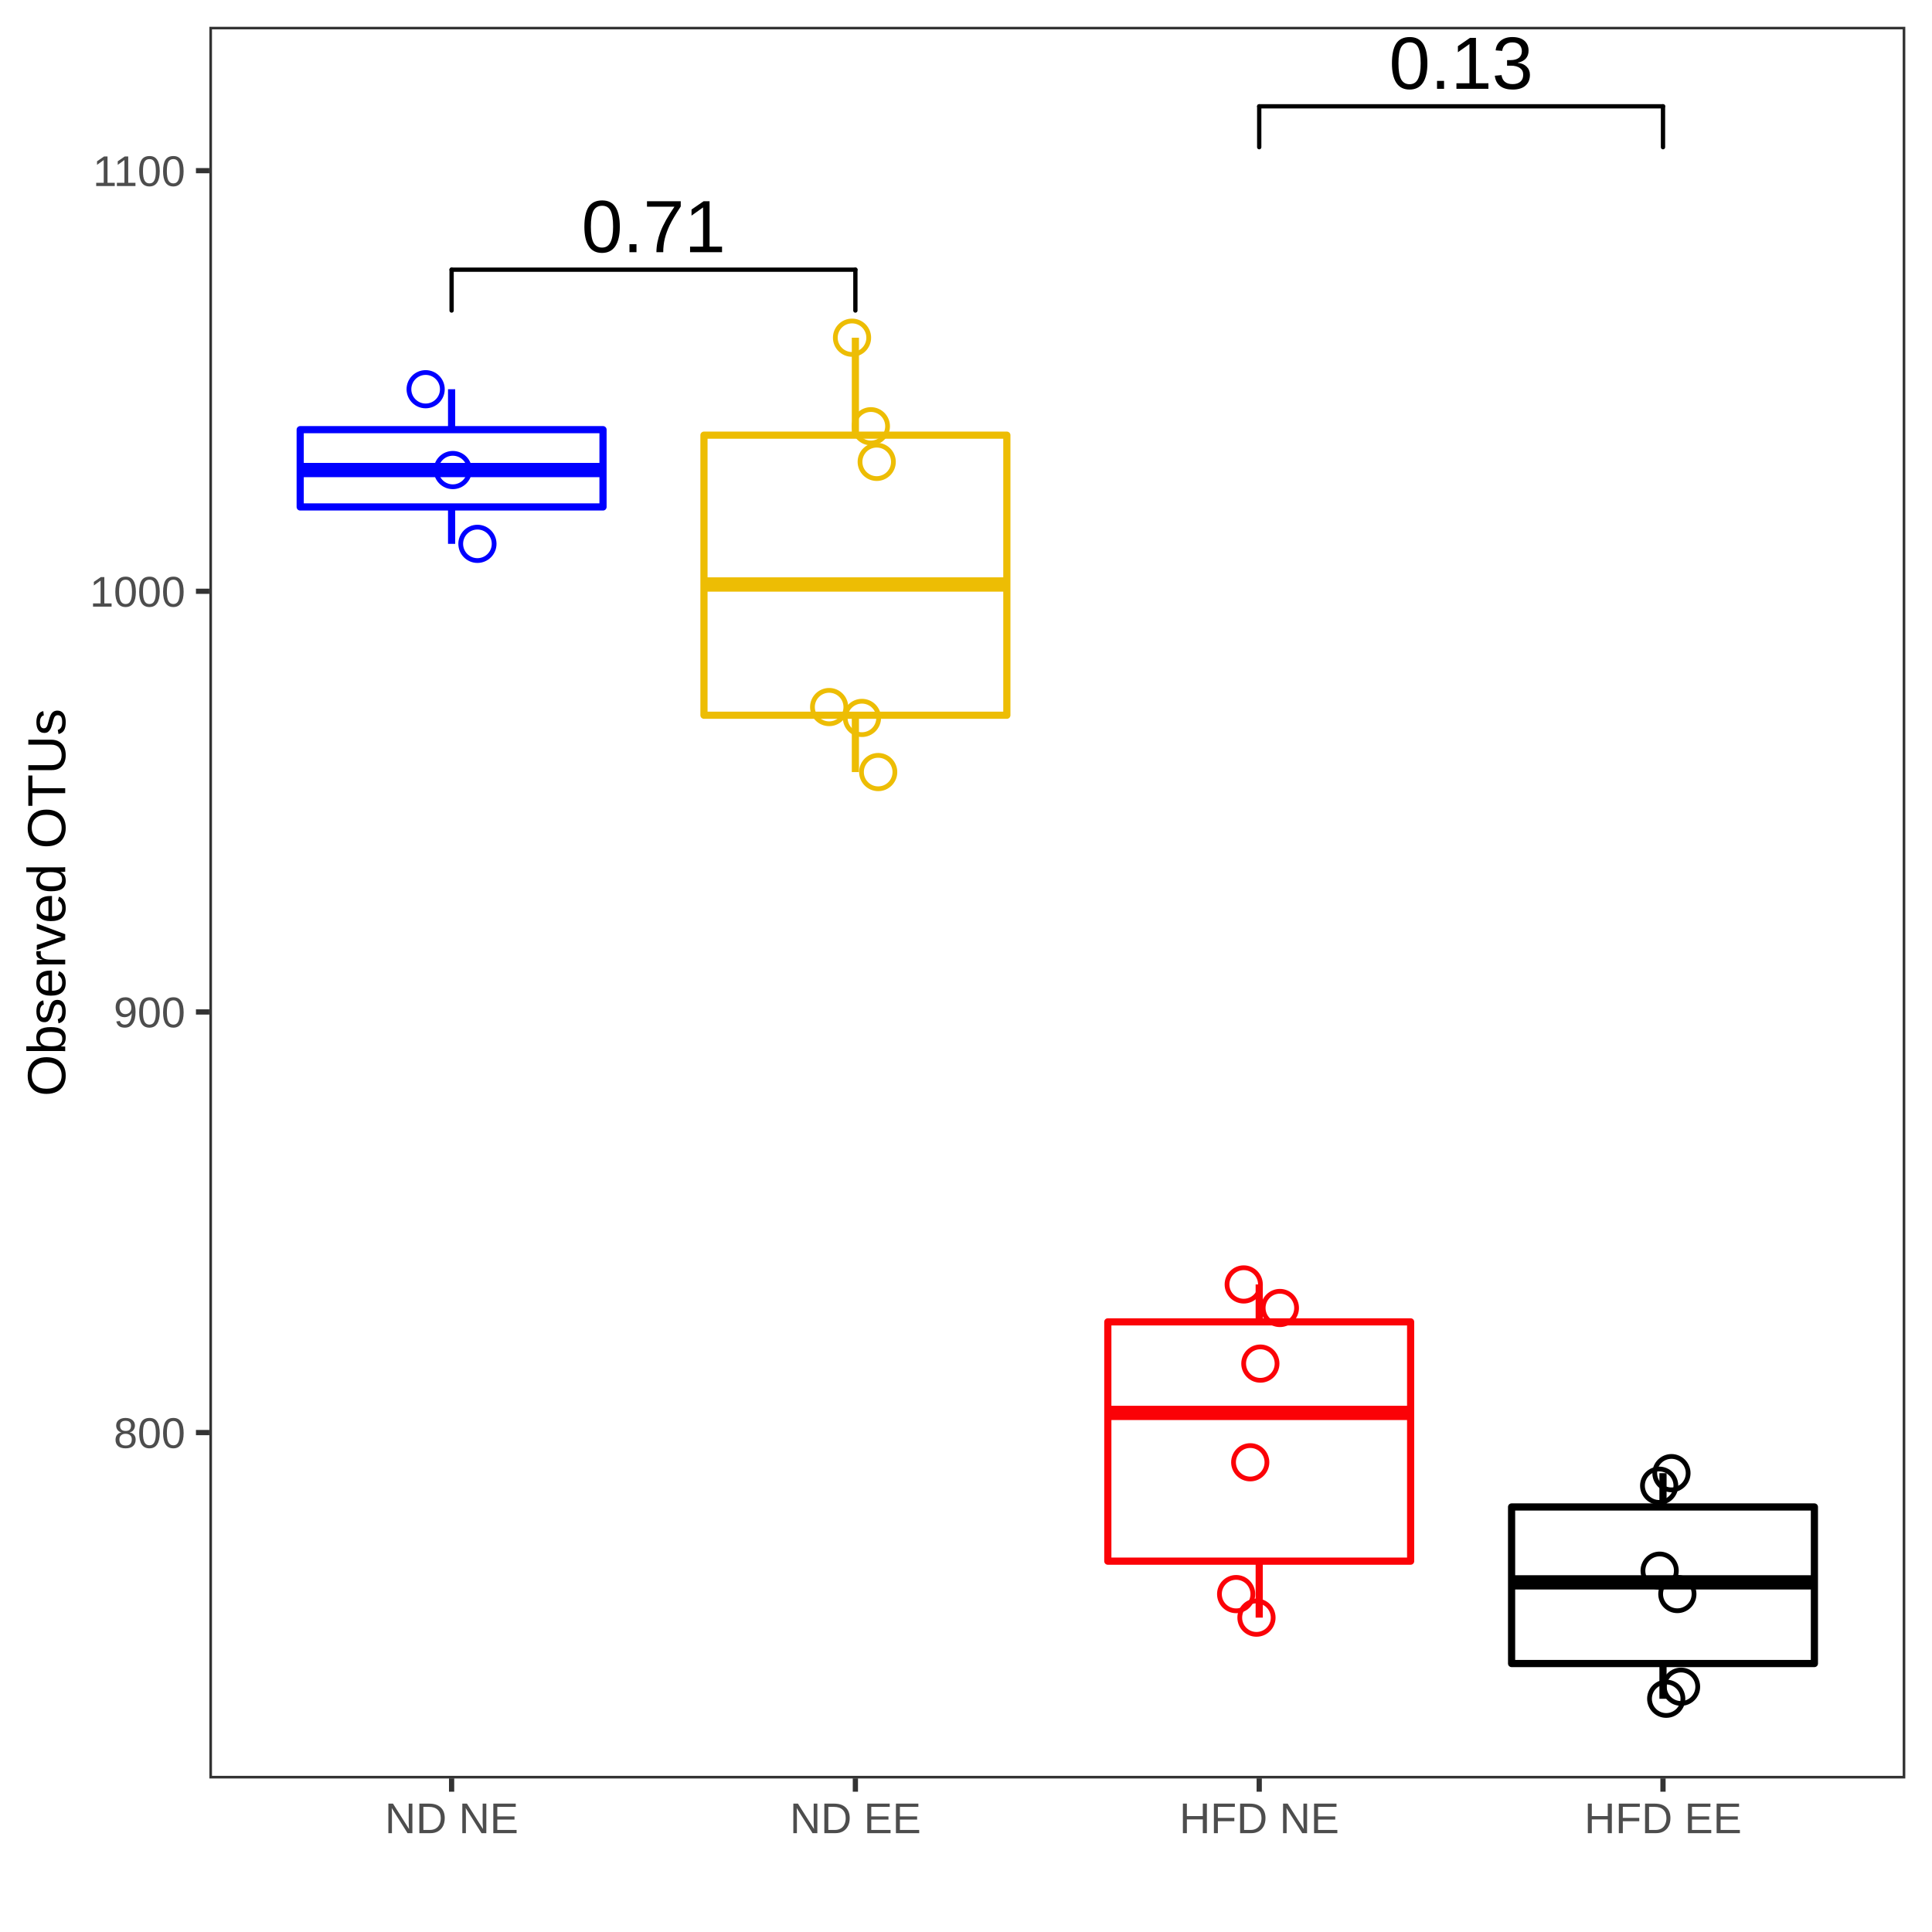
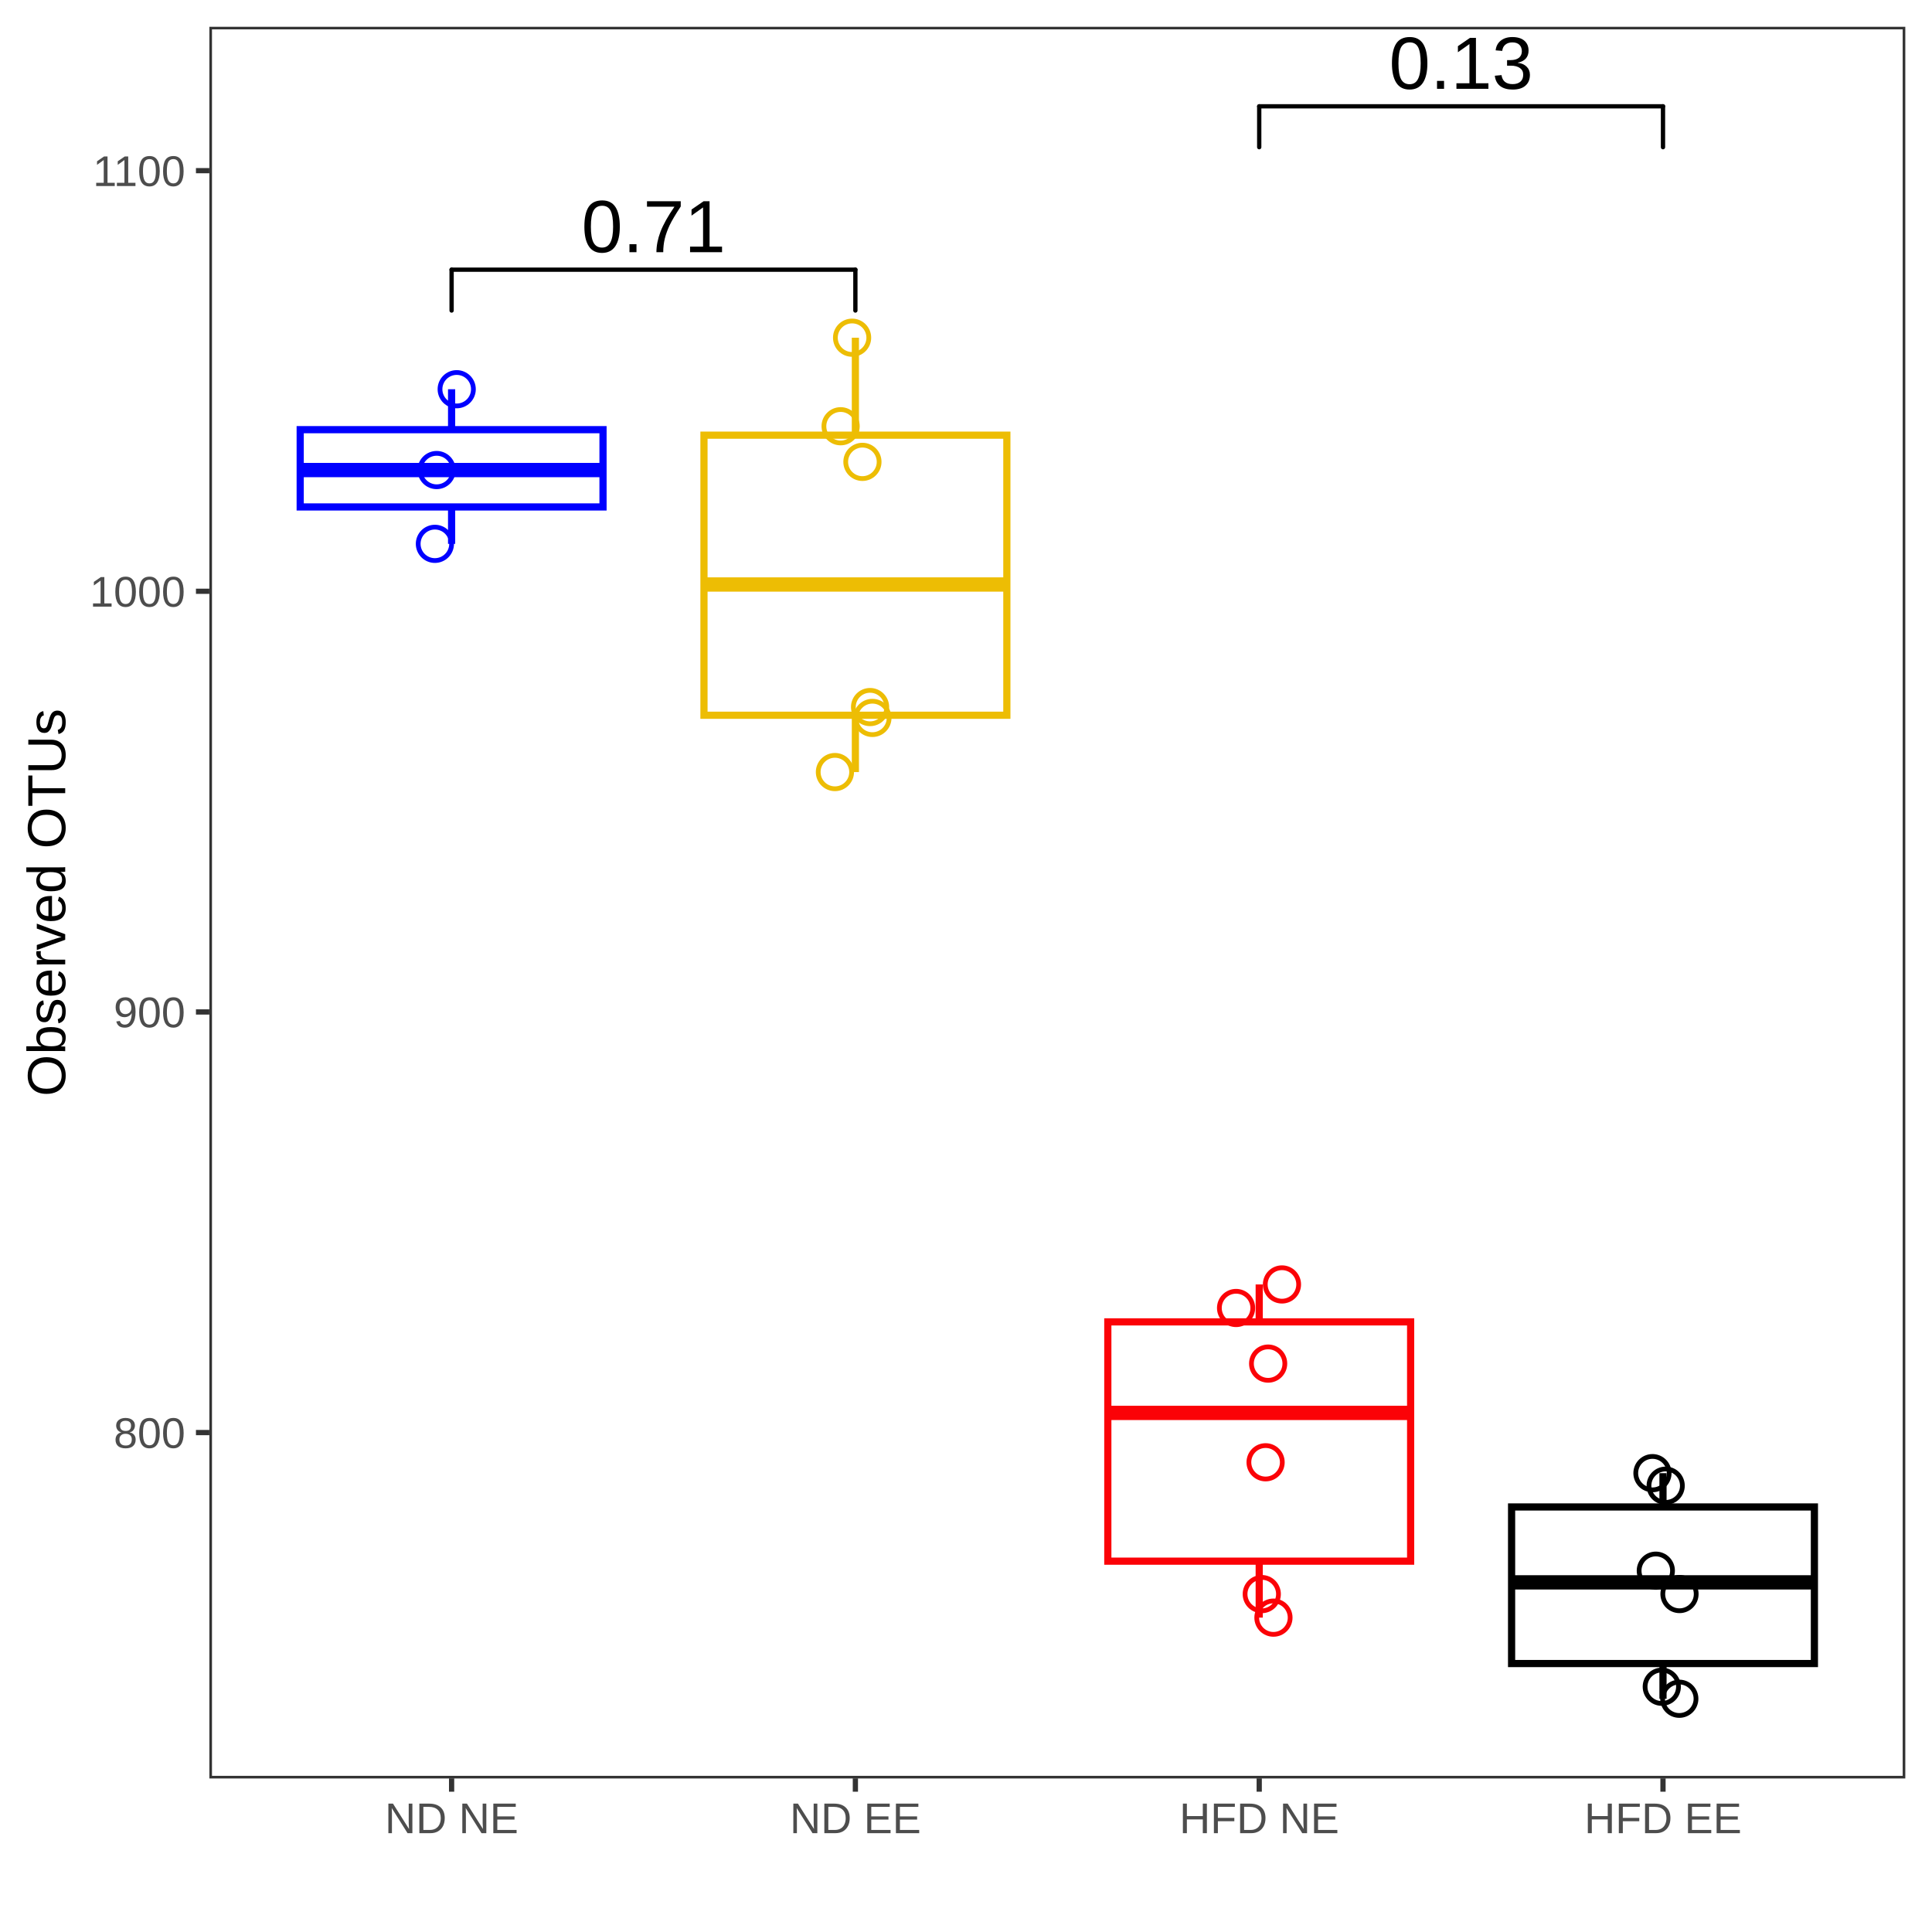
<svg xmlns="http://www.w3.org/2000/svg" class="svglite" width="288.00pt" height="288.00pt" viewBox="0 0 288.00 288.00">
  <defs>
    <style type="text/css">
    .svglite line, .svglite polyline, .svglite polygon, .svglite path, .svglite rect, .svglite circle {
      fill: none;
      stroke: #000000;
      stroke-linecap: round;
      stroke-linejoin: round;
      stroke-miterlimit: 10.00;
    }
    .svglite text {
      white-space: pre;
    }
  </style>
  </defs>
  <rect width="100%" height="100%" style="stroke: none; fill: #FFFFFF;" />
  <defs>
    <clipPath id="cpMC4wMHwyODguMDB8MC4wMHwyODguMDA=">
      <rect x="0.00" y="0.00" width="288.00" height="288.00" />
    </clipPath>
  </defs>
  <g clip-path="url(#cpMC4wMHwyODguMDB8MC4wMHwyODguMDA=)">
    <rect x="0.00" y="0.00" width="288.00" height="288.00" style="stroke-width: 0.78; stroke: #FFFFFF; fill: #FFFFFF;" />
  </g>
  <defs>
    <clipPath id="cpMzEuMjF8Mjg0LjAxfDMuOTl8MjY1LjEw">
      <rect x="31.21" y="3.99" width="252.81" height="261.12" />
    </clipPath>
  </defs>
  <g clip-path="url(#cpMzEuMjF8Mjg0LjAxfDMuOTl8MjY1LjEw)">
    <rect x="31.21" y="3.99" width="252.81" height="261.12" style="stroke-width: 0.78; stroke: none; fill: #FFFFFF;" />
    <line x1="67.32" y1="64.05" x2="67.32" y2="58.02" style="stroke-width: 1.07; stroke: #0000FF; stroke-linecap: butt;" />
    <line x1="67.32" y1="75.57" x2="67.32" y2="81.07" style="stroke-width: 1.07; stroke: #0000FF; stroke-linecap: butt;" />
-     <polygon points="44.75,64.05 44.75,75.57 89.89,75.57 89.89,64.05 44.75,64.05 " style="stroke-width: 1.07; stroke: #0000FF; fill: #FFFFFF;" />
-     <line x1="44.75" y1="70.07" x2="89.89" y2="70.07" style="stroke-width: 2.13; stroke: #0000FF; stroke-linecap: butt;" />
+     <polygon points="44.75,64.05 44.75,75.57 89.89,75.57 89.89,64.05 44.75,64.05 " style="stroke-width: 1.07; stroke: #0000FF; stroke-linecap: butt; stroke-linejoin: miter; fill: #FFFFFF;" />
+     <line x1="44.75" y1="70.07" x2="89.89" y2="70.07" style="stroke-width: 2.13; stroke: #0000FF; stroke-linecap: butt; stroke-linejoin: miter;" />
    <line x1="127.51" y1="64.87" x2="127.51" y2="50.34" style="stroke-width: 1.07; stroke: #EDBD04; stroke-linecap: butt;" />
    <line x1="127.51" y1="106.62" x2="127.51" y2="115.09" style="stroke-width: 1.07; stroke: #EDBD04; stroke-linecap: butt;" />
-     <polygon points="104.94,64.87 104.94,106.62 150.09,106.62 150.09,64.87 104.94,64.87 " style="stroke-width: 1.07; stroke: #EDBD04; fill: #FFFFFF;" />
-     <line x1="104.94" y1="87.13" x2="150.09" y2="87.13" style="stroke-width: 2.13; stroke: #EDBD04; stroke-linecap: butt;" />
+     <polygon points="104.94,64.87 104.94,106.62 150.09,106.62 150.09,64.87 104.94,64.87 " style="stroke-width: 1.07; stroke: #EDBD04; stroke-linecap: butt; stroke-linejoin: miter; fill: #FFFFFF;" />
+     <line x1="104.94" y1="87.13" x2="150.09" y2="87.13" style="stroke-width: 2.13; stroke: #EDBD04; stroke-linecap: butt; stroke-linejoin: miter;" />
    <line x1="187.71" y1="197.05" x2="187.71" y2="191.47" style="stroke-width: 1.07; stroke: #FB0207; stroke-linecap: butt;" />
    <line x1="187.71" y1="232.72" x2="187.71" y2="241.14" style="stroke-width: 1.07; stroke: #FB0207; stroke-linecap: butt;" />
-     <polygon points="165.14,197.05 165.14,232.72 210.28,232.72 210.28,197.05 165.14,197.05 " style="stroke-width: 1.07; stroke: #FB0207; fill: #FFFFFF;" />
-     <line x1="165.14" y1="210.62" x2="210.28" y2="210.62" style="stroke-width: 2.13; stroke: #FB0207; stroke-linecap: butt;" />
+     <polygon points="165.14,197.05 165.14,232.72 210.28,232.72 210.28,197.05 165.14,197.05 " style="stroke-width: 1.07; stroke: #FB0207; stroke-linecap: butt; stroke-linejoin: miter; fill: #FFFFFF;" />
+     <line x1="165.14" y1="210.62" x2="210.28" y2="210.62" style="stroke-width: 2.13; stroke: #FB0207; stroke-linecap: butt; stroke-linejoin: miter;" />
    <line x1="247.90" y1="224.64" x2="247.90" y2="219.60" style="stroke-width: 1.07; stroke-linecap: butt;" />
    <line x1="247.90" y1="247.98" x2="247.90" y2="253.23" style="stroke-width: 1.07; stroke-linecap: butt;" />
-     <polygon points="225.33,224.64 225.33,247.98 270.47,247.98 270.47,224.64 225.33,224.64 " style="stroke-width: 1.07; fill: #FFFFFF;" />
-     <line x1="225.33" y1="235.88" x2="270.47" y2="235.88" style="stroke-width: 2.13; stroke-linecap: butt;" />
-     <circle cx="247.40" cy="234.14" r="2.49" style="stroke-width: 0.71;" />
-     <circle cx="249.16" cy="219.60" r="2.49" style="stroke-width: 0.71;" />
-     <circle cx="130.91" cy="115.09" r="2.49" style="stroke-width: 0.71; stroke: #EDBD04;" />
-     <circle cx="187.88" cy="203.27" r="2.49" style="stroke-width: 0.71; stroke: #FB0207;" />
-     <circle cx="248.38" cy="253.23" r="2.49" style="stroke-width: 0.71;" />
-     <circle cx="130.69" cy="68.85" r="2.49" style="stroke-width: 0.71; stroke: #EDBD04;" />
-     <circle cx="128.49" cy="107.02" r="2.49" style="stroke-width: 0.71; stroke: #EDBD04;" />
-     <circle cx="250.59" cy="251.44" r="2.49" style="stroke-width: 0.71;" />
-     <circle cx="127.01" cy="50.34" r="2.49" style="stroke-width: 0.71; stroke: #EDBD04;" />
-     <circle cx="250.04" cy="237.62" r="2.49" style="stroke-width: 0.71;" />
-     <circle cx="190.79" cy="194.98" r="2.49" style="stroke-width: 0.71; stroke: #FB0207;" />
-     <circle cx="129.82" cy="63.54" r="2.49" style="stroke-width: 0.71; stroke: #EDBD04;" />
-     <circle cx="187.30" cy="241.14" r="2.49" style="stroke-width: 0.71; stroke: #FB0207;" />
-     <circle cx="63.45" cy="58.02" r="2.49" style="stroke-width: 0.71; stroke: #0000FF;" />
-     <circle cx="184.27" cy="237.63" r="2.49" style="stroke-width: 0.71; stroke: #FB0207;" />
-     <circle cx="71.17" cy="81.07" r="2.49" style="stroke-width: 0.71; stroke: #0000FF;" />
-     <circle cx="67.50" cy="70.07" r="2.49" style="stroke-width: 0.71; stroke: #0000FF;" />
-     <circle cx="185.40" cy="191.47" r="2.49" style="stroke-width: 0.71; stroke: #FB0207;" />
-     <circle cx="186.37" cy="217.98" r="2.49" style="stroke-width: 0.71; stroke: #FB0207;" />
-     <circle cx="247.33" cy="221.47" r="2.49" style="stroke-width: 0.71;" />
-     <circle cx="123.60" cy="105.40" r="2.49" style="stroke-width: 0.71; stroke: #EDBD04;" />
+     <polygon points="225.33,224.64 225.33,247.98 270.47,247.98 270.47,224.64 225.33,224.64 " style="stroke-width: 1.07; stroke-linecap: butt; stroke-linejoin: miter; fill: #FFFFFF;" />
+     <line x1="225.33" y1="235.88" x2="270.47" y2="235.88" style="stroke-width: 2.13; stroke-linecap: butt; stroke-linejoin: miter;" />
+     <circle cx="246.83" cy="234.14" r="2.49" style="stroke-width: 0.71;" />
+     <circle cx="246.33" cy="219.60" r="2.49" style="stroke-width: 0.71;" />
+     <circle cx="124.46" cy="115.09" r="2.49" style="stroke-width: 0.71; stroke: #EDBD04;" />
+     <circle cx="189.04" cy="203.27" r="2.49" style="stroke-width: 0.71; stroke: #FB0207;" />
+     <circle cx="250.33" cy="253.23" r="2.49" style="stroke-width: 0.71;" />
+     <circle cx="128.56" cy="68.85" r="2.49" style="stroke-width: 0.71; stroke: #EDBD04;" />
+     <circle cx="130.05" cy="107.02" r="2.49" style="stroke-width: 0.71; stroke: #EDBD04;" />
+     <circle cx="247.72" cy="251.44" r="2.49" style="stroke-width: 0.71;" />
+     <circle cx="127.02" cy="50.34" r="2.49" style="stroke-width: 0.71; stroke: #EDBD04;" />
+     <circle cx="250.36" cy="237.62" r="2.49" style="stroke-width: 0.71;" />
+     <circle cx="184.26" cy="194.98" r="2.49" style="stroke-width: 0.71; stroke: #FB0207;" />
+     <circle cx="125.31" cy="63.54" r="2.49" style="stroke-width: 0.71; stroke: #EDBD04;" />
+     <circle cx="189.83" cy="241.14" r="2.49" style="stroke-width: 0.71; stroke: #FB0207;" />
+     <circle cx="68.08" cy="58.02" r="2.49" style="stroke-width: 0.71; stroke: #0000FF;" />
+     <circle cx="188.09" cy="237.63" r="2.49" style="stroke-width: 0.71; stroke: #FB0207;" />
+     <circle cx="64.83" cy="81.07" r="2.49" style="stroke-width: 0.71; stroke: #0000FF;" />
+     <circle cx="65.09" cy="70.07" r="2.49" style="stroke-width: 0.71; stroke: #0000FF;" />
+     <circle cx="191.10" cy="191.47" r="2.49" style="stroke-width: 0.71; stroke: #FB0207;" />
+     <circle cx="188.66" cy="217.98" r="2.49" style="stroke-width: 0.71; stroke: #FB0207;" />
+     <circle cx="248.30" cy="221.47" r="2.49" style="stroke-width: 0.71;" />
+     <circle cx="129.70" cy="105.40" r="2.49" style="stroke-width: 0.71; stroke: #EDBD04;" />
    <text x="217.80" y="13.24" text-anchor="middle" style="font-size: 11.04px; font-family: &quot;Arial&quot;;" textLength="21.47px" lengthAdjust="spacingAndGlyphs">0.13</text>
    <line x1="247.90" y1="21.94" x2="247.90" y2="15.85" style="stroke-width: 0.64;" />
    <line x1="247.90" y1="15.85" x2="187.71" y2="15.85" style="stroke-width: 0.64;" />
    <line x1="187.71" y1="15.85" x2="187.71" y2="21.94" style="stroke-width: 0.64;" />
    <text x="97.42" y="37.59" text-anchor="middle" style="font-size: 11.04px; font-family: &quot;Arial&quot;;" textLength="21.47px" lengthAdjust="spacingAndGlyphs">0.71</text>
    <line x1="127.51" y1="46.29" x2="127.51" y2="40.20" style="stroke-width: 0.64;" />
    <line x1="127.51" y1="40.20" x2="67.32" y2="40.20" style="stroke-width: 0.64;" />
    <line x1="67.32" y1="40.20" x2="67.32" y2="46.29" style="stroke-width: 0.64;" />
    <rect x="31.21" y="3.99" width="252.81" height="261.12" style="stroke-width: 0.78; stroke: #333333;" />
  </g>
  <g clip-path="url(#cpMC4wMHwyODguMDB8MC4wMHwyODguMDA=)">
    <text x="27.62" y="215.84" text-anchor="end" style="font-size: 6.40px;fill: #4D4D4D; font-family: &quot;Arial&quot;;" textLength="10.67px" lengthAdjust="spacingAndGlyphs">800</text>
    <text x="27.62" y="153.13" text-anchor="end" style="font-size: 6.40px;fill: #4D4D4D; font-family: &quot;Arial&quot;;" textLength="10.67px" lengthAdjust="spacingAndGlyphs">900</text>
    <text x="27.62" y="90.43" text-anchor="end" style="font-size: 6.40px;fill: #4D4D4D; font-family: &quot;Arial&quot;;" textLength="14.23px" lengthAdjust="spacingAndGlyphs">1000</text>
    <text x="27.62" y="27.73" text-anchor="end" style="font-size: 6.40px;fill: #4D4D4D; font-family: &quot;Arial&quot;;" textLength="13.75px" lengthAdjust="spacingAndGlyphs">1100</text>
    <polyline points="29.21,213.55 31.21,213.55 " style="stroke-width: 0.78; stroke: #333333; stroke-linecap: butt;" />
    <polyline points="29.21,150.85 31.21,150.85 " style="stroke-width: 0.78; stroke: #333333; stroke-linecap: butt;" />
    <polyline points="29.21,88.14 31.21,88.14 " style="stroke-width: 0.78; stroke: #333333; stroke-linecap: butt;" />
    <polyline points="29.21,25.44 31.21,25.44 " style="stroke-width: 0.78; stroke: #333333; stroke-linecap: butt;" />
    <polyline points="67.32,267.09 67.32,265.10 " style="stroke-width: 0.78; stroke: #333333; stroke-linecap: butt;" />
    <polyline points="127.51,267.09 127.51,265.10 " style="stroke-width: 0.78; stroke: #333333; stroke-linecap: butt;" />
    <polyline points="187.71,267.09 187.71,265.10 " style="stroke-width: 0.78; stroke: #333333; stroke-linecap: butt;" />
    <polyline points="247.90,267.09 247.90,265.10 " style="stroke-width: 0.78; stroke: #333333; stroke-linecap: butt;" />
    <text x="67.32" y="273.27" text-anchor="middle" style="font-size: 6.40px;fill: #4D4D4D; font-family: &quot;Arial&quot;;" textLength="19.89px" lengthAdjust="spacingAndGlyphs">ND NE</text>
    <text x="127.51" y="273.27" text-anchor="middle" style="font-size: 6.40px;fill: #4D4D4D; font-family: &quot;Arial&quot;;" textLength="19.53px" lengthAdjust="spacingAndGlyphs">ND EE</text>
    <text x="187.71" y="273.27" text-anchor="middle" style="font-size: 6.40px;fill: #4D4D4D; font-family: &quot;Arial&quot;;" textLength="23.79px" lengthAdjust="spacingAndGlyphs">HFD NE</text>
    <text x="247.90" y="273.27" text-anchor="middle" style="font-size: 6.40px;fill: #4D4D4D; font-family: &quot;Arial&quot;;" textLength="23.44px" lengthAdjust="spacingAndGlyphs">HFD EE</text>
    <text transform="translate(9.72,134.54) rotate(-90)" text-anchor="middle" style="font-size: 8.00px; font-family: &quot;Arial&quot;;" textLength="57.80px" lengthAdjust="spacingAndGlyphs">Observed OTUs</text>
  </g>
</svg>
